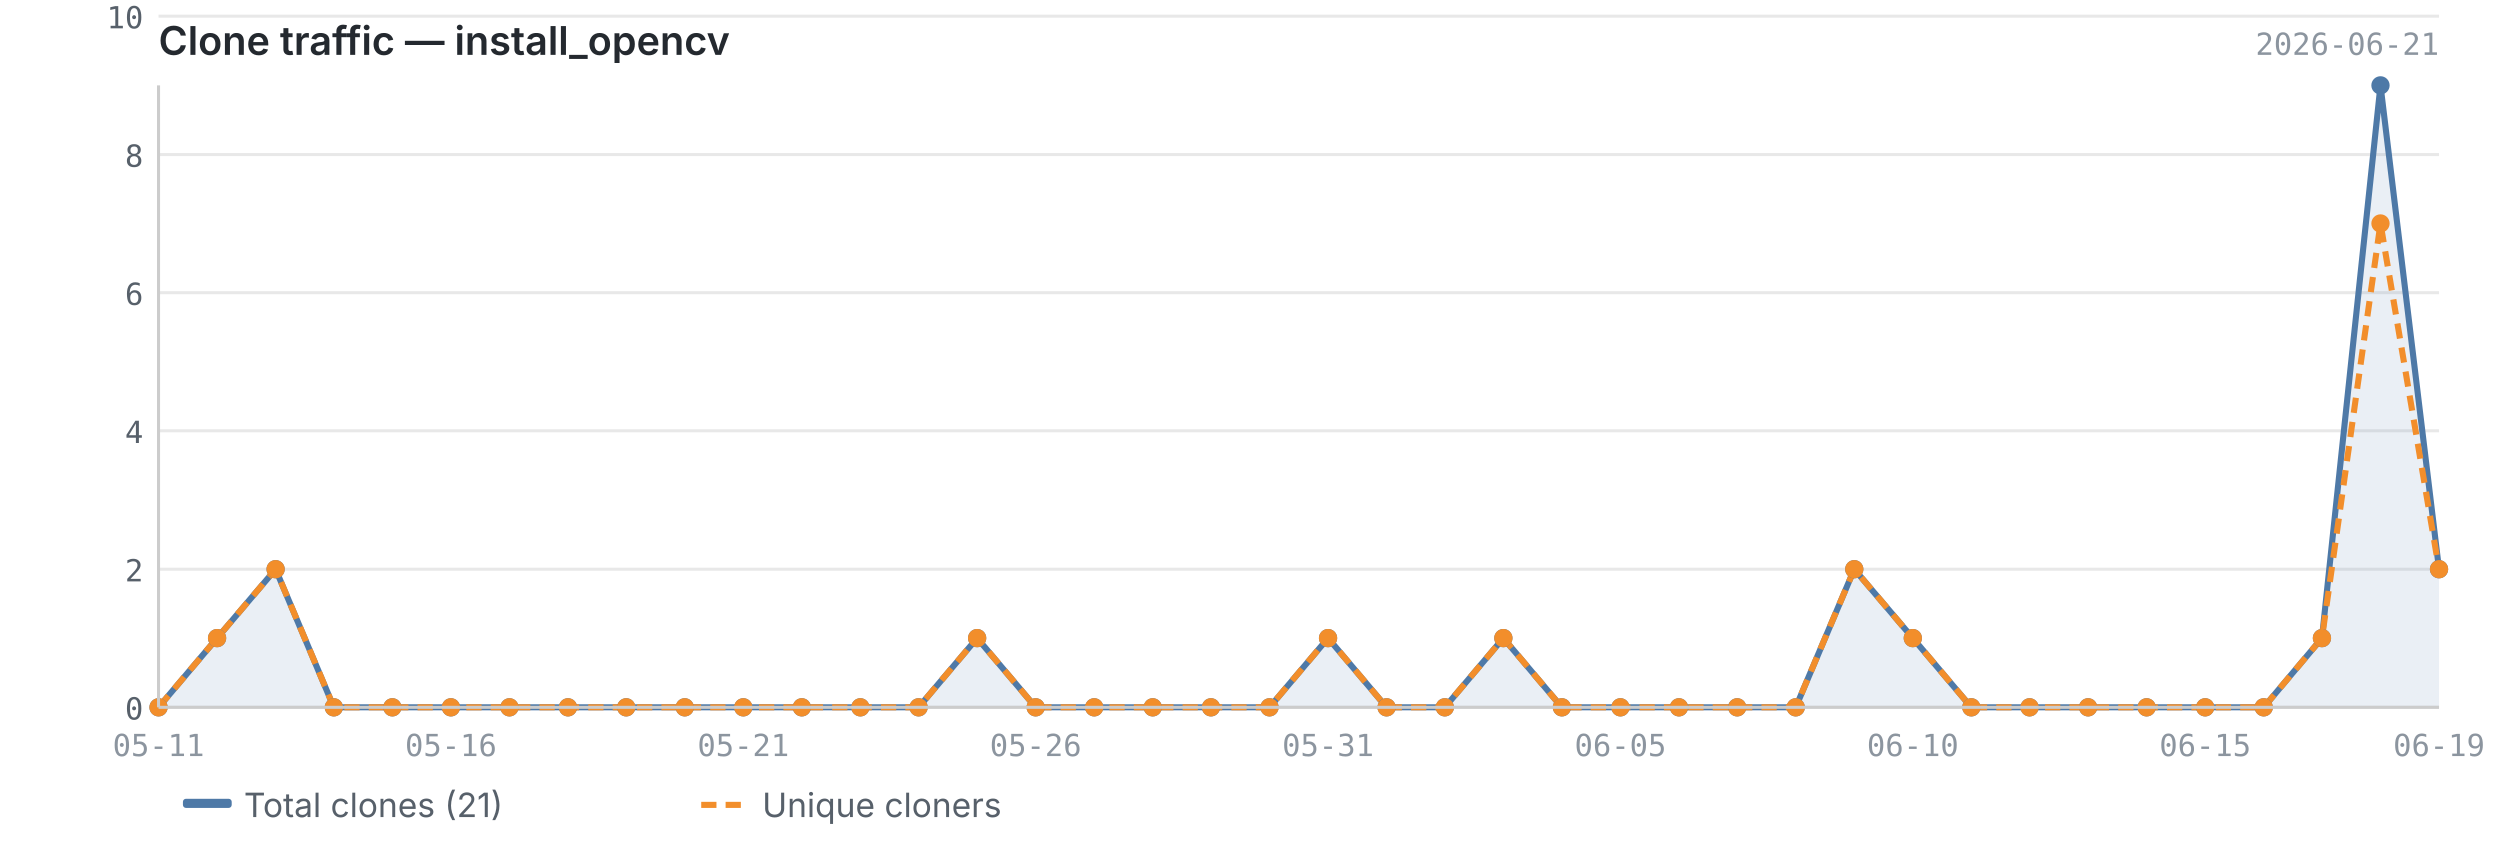
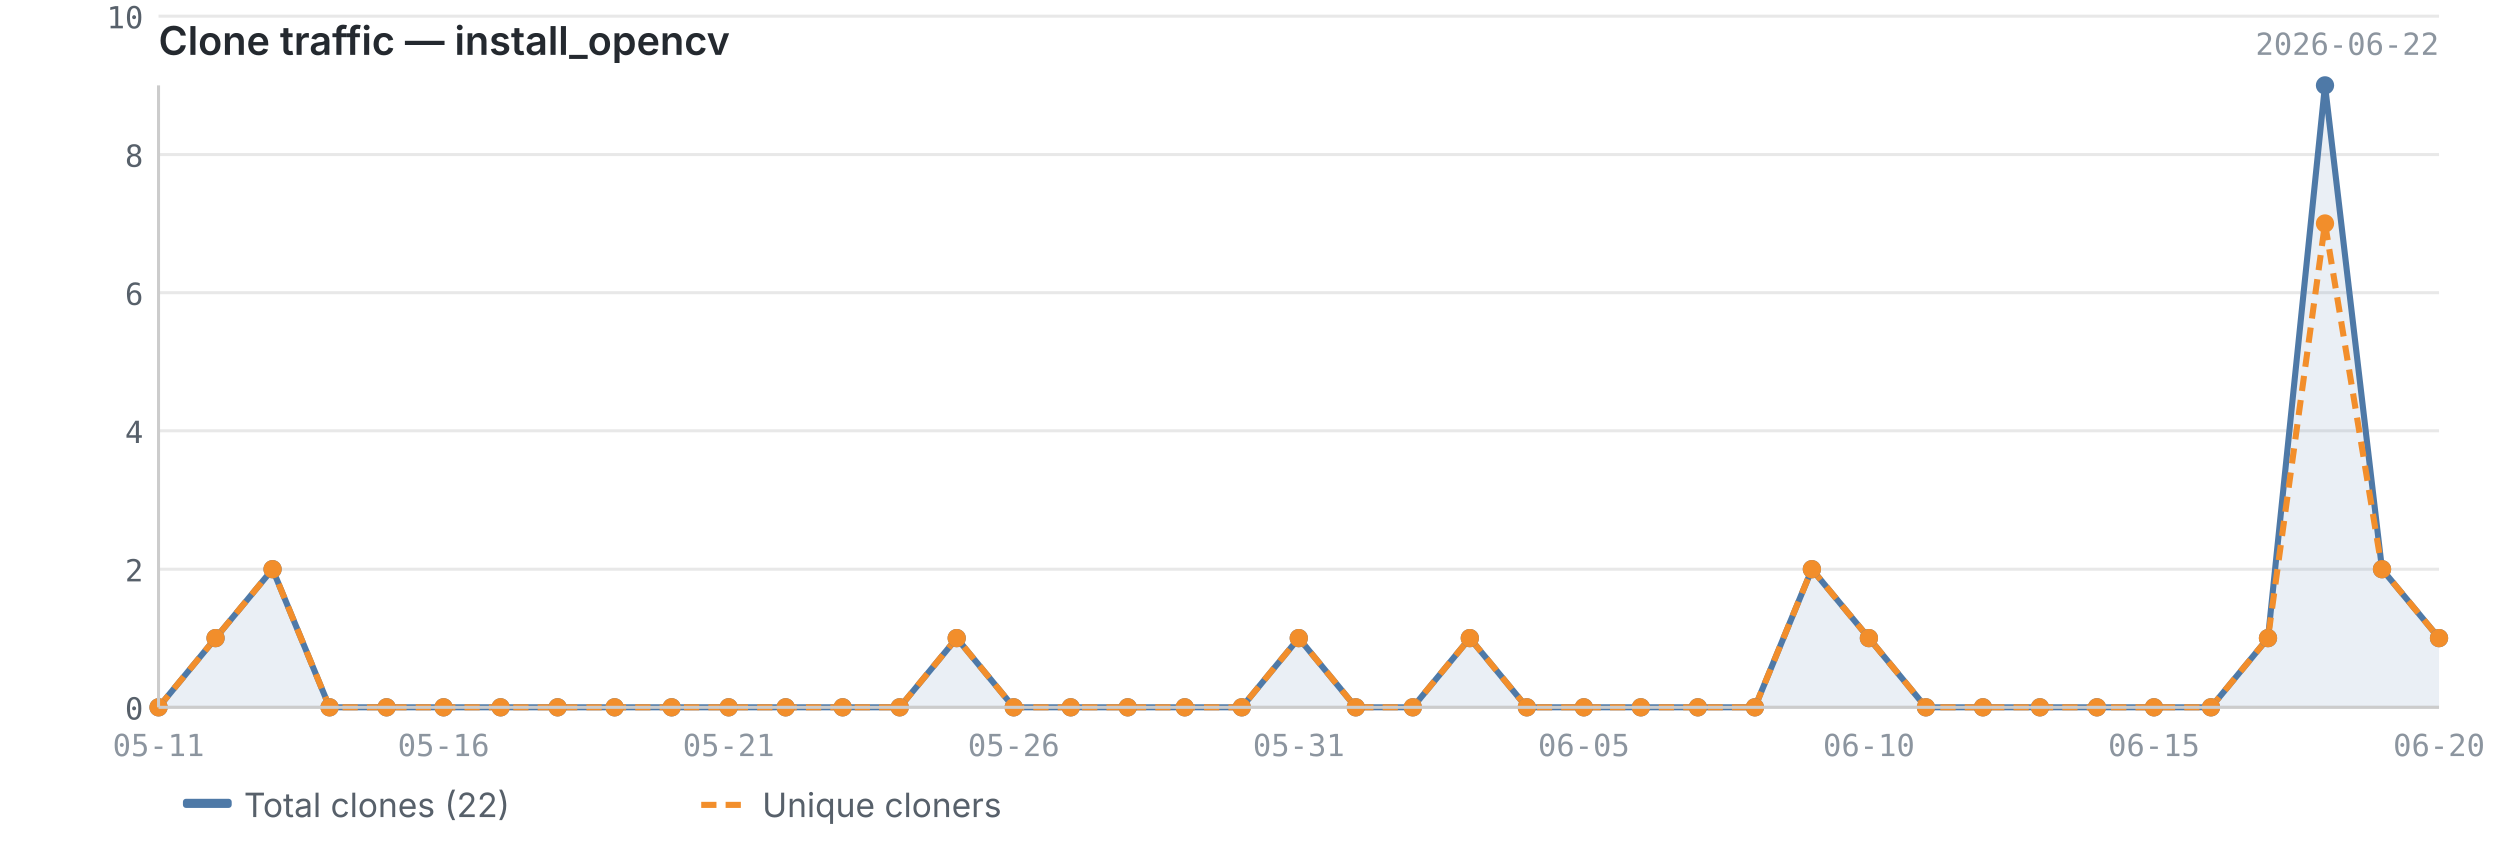
<svg xmlns="http://www.w3.org/2000/svg" viewBox="0 0 820 280" width="820" height="280">
  <text x="52" y="18" font-size="13" font-weight="600" fill="#24292f" font-family="-apple-system, BlinkMacSystemFont, 'Segoe UI', sans-serif">Clone traffic — install_opencv</text>
-   <text x="800" y="18" font-size="10" fill="#8c959f" font-family="ui-monospace, SFMono-Regular, 'SF Mono', Menlo, monospace" text-anchor="end">2026-06-21</text>
+   <text x="800" y="18" font-size="10" fill="#8c959f" font-family="ui-monospace, SFMono-Regular, 'SF Mono', Menlo, monospace" text-anchor="end">2026-06-22</text>
  <line x1="52" y1="232.0" x2="800" y2="232.0" stroke="#e8e8e8" stroke-width="1" />
  <line x1="52" y1="186.7" x2="800" y2="186.7" stroke="#e8e8e8" stroke-width="1" />
  <line x1="52" y1="141.3" x2="800" y2="141.3" stroke="#e8e8e8" stroke-width="1" />
  <line x1="52" y1="96.0" x2="800" y2="96.0" stroke="#e8e8e8" stroke-width="1" />
  <line x1="52" y1="50.7" x2="800" y2="50.7" stroke="#e8e8e8" stroke-width="1" />
  <line x1="52" y1="5.3" x2="800" y2="5.3" stroke="#e8e8e8" stroke-width="1" />
-   <path d="M52.0,232.0 L52.0,232.0 L71.2,209.3 L90.4,186.7 L109.5,232.0 L128.7,232.0 L147.9,232.0 L167.1,232.0 L186.3,232.0 L205.4,232.0 L224.6,232.0 L243.8,232.0 L263.0,232.0 L282.2,232.0 L301.3,232.0 L320.5,209.3 L339.7,232.0 L358.9,232.0 L378.1,232.0 L397.2,232.0 L416.4,232.0 L435.6,209.3 L454.8,232.0 L473.9,232.0 L493.1,209.3 L512.3,232.0 L531.5,232.0 L550.7,232.0 L569.8,232.0 L589.0,232.0 L608.2,186.7 L627.4,209.3 L646.6,232.0 L665.7,232.0 L684.9,232.0 L704.1,232.0 L723.3,232.0 L742.5,232.0 L761.6,209.3 L780.8,28.0 L800.0,186.7 L800.0,232.0 L52.0,232.0Z" fill="#4e79a7" opacity="0.12" />
-   <polyline points="52.0,232.0 71.2,209.3 90.4,186.7 109.5,232.0 128.7,232.0 147.9,232.0 167.1,232.0 186.3,232.0 205.4,232.0 224.6,232.0 243.8,232.0 263.0,232.0 282.2,232.0 301.3,232.0 320.5,209.3 339.7,232.0 358.9,232.0 378.1,232.0 397.2,232.0 416.4,232.0 435.6,209.3 454.8,232.0 473.9,232.0 493.1,209.3 512.3,232.0 531.5,232.0 550.7,232.0 569.8,232.0 589.0,232.0 608.2,186.7 627.4,209.3 646.6,232.0 665.7,232.0 684.9,232.0 704.1,232.0 723.3,232.0 742.5,232.0 761.6,209.3 780.8,28.0 800.0,186.7" fill="none" stroke="#4e79a7" stroke-width="2" stroke-linejoin="round" />
-   <polyline points="52.0,232.0 71.2,209.3 90.4,186.7 109.5,232.0 128.7,232.0 147.9,232.0 167.1,232.0 186.3,232.0 205.4,232.0 224.6,232.0 243.8,232.0 263.0,232.0 282.2,232.0 301.3,232.0 320.5,209.3 339.7,232.0 358.9,232.0 378.1,232.0 397.2,232.0 416.4,232.0 435.6,209.3 454.8,232.0 473.9,232.0 493.1,209.3 512.3,232.0 531.5,232.0 550.7,232.0 569.8,232.0 589.0,232.0 608.2,186.7 627.4,209.3 646.6,232.0 665.7,232.0 684.9,232.0 704.1,232.0 723.3,232.0 742.5,232.0 761.6,209.3 780.8,73.3 800.0,186.7" fill="none" stroke="#f28e2b" stroke-width="2" stroke-linejoin="round" stroke-dasharray="5,3" />
+   <path d="M52.0,232.0 L52.0,232.0 L70.7,209.3 L89.4,186.7 L108.1,232.0 L126.8,232.0 L145.5,232.0 L164.2,232.0 L182.9,232.0 L201.6,232.0 L220.3,232.0 L239.0,232.0 L257.7,232.0 L276.4,232.0 L295.1,232.0 L313.8,209.3 L332.5,232.0 L351.2,232.0 L369.9,232.0 L388.6,232.0 L407.3,232.0 L426.0,209.3 L444.7,232.0 L463.4,232.0 L482.1,209.3 L500.8,232.0 L519.5,232.0 L538.2,232.0 L556.9,232.0 L575.6,232.0 L594.3,186.7 L613.0,209.3 L631.7,232.0 L650.4,232.0 L669.1,232.0 L687.8,232.0 L706.5,232.0 L725.2,232.0 L743.9,209.3 L762.6,28.0 L781.3,186.7 L800.0,209.3 L800.0,232.0 L52.0,232.0Z" fill="#4e79a7" opacity="0.12" />
+   <polyline points="52.0,232.0 70.7,209.3 89.4,186.7 108.1,232.0 126.8,232.0 145.5,232.0 164.2,232.0 182.9,232.0 201.6,232.0 220.3,232.0 239.0,232.0 257.7,232.0 276.4,232.0 295.1,232.0 313.8,209.3 332.5,232.0 351.2,232.0 369.9,232.0 388.6,232.0 407.3,232.0 426.0,209.3 444.7,232.0 463.4,232.0 482.1,209.3 500.8,232.0 519.5,232.0 538.2,232.0 556.9,232.0 575.6,232.0 594.3,186.7 613.0,209.3 631.7,232.0 650.4,232.0 669.1,232.0 687.8,232.0 706.5,232.0 725.2,232.0 743.9,209.3 762.6,28.0 781.3,186.7 800.0,209.3" fill="none" stroke="#4e79a7" stroke-width="2" stroke-linejoin="round" />
+   <polyline points="52.0,232.0 70.7,209.3 89.4,186.7 108.1,232.0 126.8,232.0 145.5,232.0 164.2,232.0 182.9,232.0 201.6,232.0 220.3,232.0 239.0,232.0 257.7,232.0 276.4,232.0 295.1,232.0 313.8,209.3 332.5,232.0 351.2,232.0 369.9,232.0 388.6,232.0 407.3,232.0 426.0,209.3 444.7,232.0 463.4,232.0 482.1,209.3 500.8,232.0 519.5,232.0 538.2,232.0 556.9,232.0 575.6,232.0 594.3,186.7 613.0,209.3 631.7,232.0 650.4,232.0 669.1,232.0 687.8,232.0 706.5,232.0 725.2,232.0 743.9,209.3 762.6,73.3 781.3,186.7 800.0,209.3" fill="none" stroke="#f28e2b" stroke-width="2" stroke-linejoin="round" stroke-dasharray="5,3" />
  <circle cx="52.0" cy="232.0" r="3" fill="#4e79a7" />
-   <circle cx="71.2" cy="209.3" r="3" fill="#4e79a7" />
-   <circle cx="90.4" cy="186.7" r="3" fill="#4e79a7" />
-   <circle cx="109.5" cy="232.0" r="3" fill="#4e79a7" />
-   <circle cx="128.7" cy="232.0" r="3" fill="#4e79a7" />
-   <circle cx="147.9" cy="232.0" r="3" fill="#4e79a7" />
-   <circle cx="167.1" cy="232.0" r="3" fill="#4e79a7" />
-   <circle cx="186.3" cy="232.0" r="3" fill="#4e79a7" />
-   <circle cx="205.4" cy="232.0" r="3" fill="#4e79a7" />
-   <circle cx="224.6" cy="232.0" r="3" fill="#4e79a7" />
-   <circle cx="243.8" cy="232.0" r="3" fill="#4e79a7" />
-   <circle cx="263.0" cy="232.0" r="3" fill="#4e79a7" />
-   <circle cx="282.2" cy="232.0" r="3" fill="#4e79a7" />
-   <circle cx="301.3" cy="232.0" r="3" fill="#4e79a7" />
-   <circle cx="320.5" cy="209.3" r="3" fill="#4e79a7" />
-   <circle cx="339.7" cy="232.0" r="3" fill="#4e79a7" />
-   <circle cx="358.9" cy="232.0" r="3" fill="#4e79a7" />
-   <circle cx="378.1" cy="232.0" r="3" fill="#4e79a7" />
-   <circle cx="397.2" cy="232.0" r="3" fill="#4e79a7" />
-   <circle cx="416.4" cy="232.0" r="3" fill="#4e79a7" />
-   <circle cx="435.6" cy="209.3" r="3" fill="#4e79a7" />
-   <circle cx="454.8" cy="232.0" r="3" fill="#4e79a7" />
-   <circle cx="473.9" cy="232.0" r="3" fill="#4e79a7" />
-   <circle cx="493.1" cy="209.3" r="3" fill="#4e79a7" />
-   <circle cx="512.3" cy="232.0" r="3" fill="#4e79a7" />
-   <circle cx="531.5" cy="232.0" r="3" fill="#4e79a7" />
-   <circle cx="550.7" cy="232.0" r="3" fill="#4e79a7" />
-   <circle cx="569.8" cy="232.0" r="3" fill="#4e79a7" />
-   <circle cx="589.0" cy="232.0" r="3" fill="#4e79a7" />
-   <circle cx="608.2" cy="186.7" r="3" fill="#4e79a7" />
-   <circle cx="627.4" cy="209.3" r="3" fill="#4e79a7" />
-   <circle cx="646.6" cy="232.0" r="3" fill="#4e79a7" />
-   <circle cx="665.7" cy="232.0" r="3" fill="#4e79a7" />
-   <circle cx="684.9" cy="232.0" r="3" fill="#4e79a7" />
-   <circle cx="704.1" cy="232.0" r="3" fill="#4e79a7" />
-   <circle cx="723.3" cy="232.0" r="3" fill="#4e79a7" />
-   <circle cx="742.5" cy="232.0" r="3" fill="#4e79a7" />
-   <circle cx="761.6" cy="209.3" r="3" fill="#4e79a7" />
-   <circle cx="780.8" cy="28.0" r="3" fill="#4e79a7" />
-   <circle cx="800.0" cy="186.7" r="3" fill="#4e79a7" />
+   <circle cx="70.7" cy="209.3" r="3" fill="#4e79a7" />
+   <circle cx="89.4" cy="186.7" r="3" fill="#4e79a7" />
+   <circle cx="108.1" cy="232.0" r="3" fill="#4e79a7" />
+   <circle cx="126.8" cy="232.0" r="3" fill="#4e79a7" />
+   <circle cx="145.5" cy="232.0" r="3" fill="#4e79a7" />
+   <circle cx="164.2" cy="232.0" r="3" fill="#4e79a7" />
+   <circle cx="182.9" cy="232.0" r="3" fill="#4e79a7" />
+   <circle cx="201.6" cy="232.0" r="3" fill="#4e79a7" />
+   <circle cx="220.3" cy="232.0" r="3" fill="#4e79a7" />
+   <circle cx="239.0" cy="232.0" r="3" fill="#4e79a7" />
+   <circle cx="257.7" cy="232.0" r="3" fill="#4e79a7" />
+   <circle cx="276.4" cy="232.0" r="3" fill="#4e79a7" />
+   <circle cx="295.1" cy="232.0" r="3" fill="#4e79a7" />
+   <circle cx="313.8" cy="209.3" r="3" fill="#4e79a7" />
+   <circle cx="332.5" cy="232.0" r="3" fill="#4e79a7" />
+   <circle cx="351.2" cy="232.0" r="3" fill="#4e79a7" />
+   <circle cx="369.9" cy="232.0" r="3" fill="#4e79a7" />
+   <circle cx="388.6" cy="232.0" r="3" fill="#4e79a7" />
+   <circle cx="407.3" cy="232.0" r="3" fill="#4e79a7" />
+   <circle cx="426.0" cy="209.3" r="3" fill="#4e79a7" />
+   <circle cx="444.7" cy="232.0" r="3" fill="#4e79a7" />
+   <circle cx="463.4" cy="232.0" r="3" fill="#4e79a7" />
+   <circle cx="482.1" cy="209.3" r="3" fill="#4e79a7" />
+   <circle cx="500.8" cy="232.0" r="3" fill="#4e79a7" />
+   <circle cx="519.5" cy="232.0" r="3" fill="#4e79a7" />
+   <circle cx="538.2" cy="232.0" r="3" fill="#4e79a7" />
+   <circle cx="556.9" cy="232.0" r="3" fill="#4e79a7" />
+   <circle cx="575.6" cy="232.0" r="3" fill="#4e79a7" />
+   <circle cx="594.3" cy="186.7" r="3" fill="#4e79a7" />
+   <circle cx="613.0" cy="209.3" r="3" fill="#4e79a7" />
+   <circle cx="631.7" cy="232.0" r="3" fill="#4e79a7" />
+   <circle cx="650.4" cy="232.0" r="3" fill="#4e79a7" />
+   <circle cx="669.1" cy="232.0" r="3" fill="#4e79a7" />
+   <circle cx="687.8" cy="232.0" r="3" fill="#4e79a7" />
+   <circle cx="706.5" cy="232.0" r="3" fill="#4e79a7" />
+   <circle cx="725.2" cy="232.0" r="3" fill="#4e79a7" />
+   <circle cx="743.9" cy="209.3" r="3" fill="#4e79a7" />
+   <circle cx="762.6" cy="28.0" r="3" fill="#4e79a7" />
+   <circle cx="781.3" cy="186.7" r="3" fill="#4e79a7" />
+   <circle cx="800.0" cy="209.3" r="3" fill="#4e79a7" />
  <circle cx="52.0" cy="232.0" r="3" fill="#f28e2b" />
-   <circle cx="71.2" cy="209.3" r="3" fill="#f28e2b" />
-   <circle cx="90.4" cy="186.7" r="3" fill="#f28e2b" />
-   <circle cx="109.5" cy="232.0" r="3" fill="#f28e2b" />
-   <circle cx="128.7" cy="232.0" r="3" fill="#f28e2b" />
-   <circle cx="147.9" cy="232.0" r="3" fill="#f28e2b" />
-   <circle cx="167.1" cy="232.0" r="3" fill="#f28e2b" />
-   <circle cx="186.3" cy="232.0" r="3" fill="#f28e2b" />
-   <circle cx="205.4" cy="232.0" r="3" fill="#f28e2b" />
-   <circle cx="224.6" cy="232.0" r="3" fill="#f28e2b" />
-   <circle cx="243.8" cy="232.0" r="3" fill="#f28e2b" />
-   <circle cx="263.0" cy="232.0" r="3" fill="#f28e2b" />
-   <circle cx="282.2" cy="232.0" r="3" fill="#f28e2b" />
-   <circle cx="301.3" cy="232.0" r="3" fill="#f28e2b" />
-   <circle cx="320.5" cy="209.3" r="3" fill="#f28e2b" />
-   <circle cx="339.7" cy="232.0" r="3" fill="#f28e2b" />
-   <circle cx="358.9" cy="232.0" r="3" fill="#f28e2b" />
-   <circle cx="378.1" cy="232.0" r="3" fill="#f28e2b" />
-   <circle cx="397.2" cy="232.0" r="3" fill="#f28e2b" />
-   <circle cx="416.4" cy="232.0" r="3" fill="#f28e2b" />
-   <circle cx="435.6" cy="209.3" r="3" fill="#f28e2b" />
-   <circle cx="454.8" cy="232.0" r="3" fill="#f28e2b" />
-   <circle cx="473.9" cy="232.0" r="3" fill="#f28e2b" />
-   <circle cx="493.1" cy="209.3" r="3" fill="#f28e2b" />
-   <circle cx="512.3" cy="232.0" r="3" fill="#f28e2b" />
-   <circle cx="531.5" cy="232.0" r="3" fill="#f28e2b" />
-   <circle cx="550.7" cy="232.0" r="3" fill="#f28e2b" />
-   <circle cx="569.8" cy="232.0" r="3" fill="#f28e2b" />
-   <circle cx="589.0" cy="232.0" r="3" fill="#f28e2b" />
-   <circle cx="608.2" cy="186.7" r="3" fill="#f28e2b" />
-   <circle cx="627.4" cy="209.3" r="3" fill="#f28e2b" />
-   <circle cx="646.6" cy="232.0" r="3" fill="#f28e2b" />
-   <circle cx="665.7" cy="232.0" r="3" fill="#f28e2b" />
-   <circle cx="684.9" cy="232.0" r="3" fill="#f28e2b" />
-   <circle cx="704.1" cy="232.0" r="3" fill="#f28e2b" />
-   <circle cx="723.3" cy="232.0" r="3" fill="#f28e2b" />
-   <circle cx="742.5" cy="232.0" r="3" fill="#f28e2b" />
-   <circle cx="761.6" cy="209.3" r="3" fill="#f28e2b" />
-   <circle cx="780.8" cy="73.3" r="3" fill="#f28e2b" />
-   <circle cx="800.0" cy="186.7" r="3" fill="#f28e2b" />
+   <circle cx="70.7" cy="209.3" r="3" fill="#f28e2b" />
+   <circle cx="89.4" cy="186.7" r="3" fill="#f28e2b" />
+   <circle cx="108.1" cy="232.0" r="3" fill="#f28e2b" />
+   <circle cx="126.8" cy="232.0" r="3" fill="#f28e2b" />
+   <circle cx="145.5" cy="232.0" r="3" fill="#f28e2b" />
+   <circle cx="164.2" cy="232.0" r="3" fill="#f28e2b" />
+   <circle cx="182.9" cy="232.0" r="3" fill="#f28e2b" />
+   <circle cx="201.6" cy="232.0" r="3" fill="#f28e2b" />
+   <circle cx="220.3" cy="232.0" r="3" fill="#f28e2b" />
+   <circle cx="239.0" cy="232.0" r="3" fill="#f28e2b" />
+   <circle cx="257.7" cy="232.0" r="3" fill="#f28e2b" />
+   <circle cx="276.4" cy="232.0" r="3" fill="#f28e2b" />
+   <circle cx="295.1" cy="232.0" r="3" fill="#f28e2b" />
+   <circle cx="313.8" cy="209.3" r="3" fill="#f28e2b" />
+   <circle cx="332.5" cy="232.0" r="3" fill="#f28e2b" />
+   <circle cx="351.2" cy="232.0" r="3" fill="#f28e2b" />
+   <circle cx="369.9" cy="232.0" r="3" fill="#f28e2b" />
+   <circle cx="388.6" cy="232.0" r="3" fill="#f28e2b" />
+   <circle cx="407.3" cy="232.0" r="3" fill="#f28e2b" />
+   <circle cx="426.0" cy="209.3" r="3" fill="#f28e2b" />
+   <circle cx="444.7" cy="232.0" r="3" fill="#f28e2b" />
+   <circle cx="463.4" cy="232.0" r="3" fill="#f28e2b" />
+   <circle cx="482.1" cy="209.3" r="3" fill="#f28e2b" />
+   <circle cx="500.8" cy="232.0" r="3" fill="#f28e2b" />
+   <circle cx="519.5" cy="232.0" r="3" fill="#f28e2b" />
+   <circle cx="538.2" cy="232.0" r="3" fill="#f28e2b" />
+   <circle cx="556.9" cy="232.0" r="3" fill="#f28e2b" />
+   <circle cx="575.6" cy="232.0" r="3" fill="#f28e2b" />
+   <circle cx="594.3" cy="186.7" r="3" fill="#f28e2b" />
+   <circle cx="613.0" cy="209.3" r="3" fill="#f28e2b" />
+   <circle cx="631.7" cy="232.0" r="3" fill="#f28e2b" />
+   <circle cx="650.4" cy="232.0" r="3" fill="#f28e2b" />
+   <circle cx="669.1" cy="232.0" r="3" fill="#f28e2b" />
+   <circle cx="687.8" cy="232.0" r="3" fill="#f28e2b" />
+   <circle cx="706.5" cy="232.0" r="3" fill="#f28e2b" />
+   <circle cx="725.2" cy="232.0" r="3" fill="#f28e2b" />
+   <circle cx="743.9" cy="209.3" r="3" fill="#f28e2b" />
+   <circle cx="762.6" cy="73.3" r="3" fill="#f28e2b" />
+   <circle cx="781.3" cy="186.7" r="3" fill="#f28e2b" />
+   <circle cx="800.0" cy="209.3" r="3" fill="#f28e2b" />
  <line x1="52" y1="28" x2="52" y2="232" stroke="#cccccc" stroke-width="1" />
  <line x1="52" y1="232" x2="800" y2="232" stroke="#cccccc" stroke-width="1" />
  <text x="47" y="236.0" text-anchor="end" font-size="10" fill="#57606a" font-family="ui-monospace, SFMono-Regular, 'SF Mono', Menlo, monospace">0</text>
  <text x="47" y="190.7" text-anchor="end" font-size="10" fill="#57606a" font-family="ui-monospace, SFMono-Regular, 'SF Mono', Menlo, monospace">2</text>
  <text x="47" y="145.3" text-anchor="end" font-size="10" fill="#57606a" font-family="ui-monospace, SFMono-Regular, 'SF Mono', Menlo, monospace">4</text>
  <text x="47" y="100.0" text-anchor="end" font-size="10" fill="#57606a" font-family="ui-monospace, SFMono-Regular, 'SF Mono', Menlo, monospace">6</text>
  <text x="47" y="54.7" text-anchor="end" font-size="10" fill="#57606a" font-family="ui-monospace, SFMono-Regular, 'SF Mono', Menlo, monospace">8</text>
  <text x="47" y="9.3" text-anchor="end" font-size="10" fill="#57606a" font-family="ui-monospace, SFMono-Regular, 'SF Mono', Menlo, monospace">10</text>
  <text x="52.0" y="248" text-anchor="middle" font-size="10" fill="#8c959f" font-family="ui-monospace, SFMono-Regular, 'SF Mono', Menlo, monospace">05-11</text>
-   <text x="723.3" y="248" text-anchor="middle" font-size="10" fill="#8c959f" font-family="ui-monospace, SFMono-Regular, 'SF Mono', Menlo, monospace">06-15</text>
-   <text x="147.9" y="248" text-anchor="middle" font-size="10" fill="#8c959f" font-family="ui-monospace, SFMono-Regular, 'SF Mono', Menlo, monospace">05-16</text>
-   <text x="800.0" y="248" text-anchor="middle" font-size="10" fill="#8c959f" font-family="ui-monospace, SFMono-Regular, 'SF Mono', Menlo, monospace">06-19</text>
-   <text x="243.8" y="248" text-anchor="middle" font-size="10" fill="#8c959f" font-family="ui-monospace, SFMono-Regular, 'SF Mono', Menlo, monospace">05-21</text>
-   <text x="339.7" y="248" text-anchor="middle" font-size="10" fill="#8c959f" font-family="ui-monospace, SFMono-Regular, 'SF Mono', Menlo, monospace">05-26</text>
-   <text x="435.6" y="248" text-anchor="middle" font-size="10" fill="#8c959f" font-family="ui-monospace, SFMono-Regular, 'SF Mono', Menlo, monospace">05-31</text>
-   <text x="531.5" y="248" text-anchor="middle" font-size="10" fill="#8c959f" font-family="ui-monospace, SFMono-Regular, 'SF Mono', Menlo, monospace">06-05</text>
-   <text x="627.4" y="248" text-anchor="middle" font-size="10" fill="#8c959f" font-family="ui-monospace, SFMono-Regular, 'SF Mono', Menlo, monospace">06-10</text>
+   <text x="706.5" y="248" text-anchor="middle" font-size="10" fill="#8c959f" font-family="ui-monospace, SFMono-Regular, 'SF Mono', Menlo, monospace">06-15</text>
+   <text x="145.5" y="248" text-anchor="middle" font-size="10" fill="#8c959f" font-family="ui-monospace, SFMono-Regular, 'SF Mono', Menlo, monospace">05-16</text>
+   <text x="800.0" y="248" text-anchor="middle" font-size="10" fill="#8c959f" font-family="ui-monospace, SFMono-Regular, 'SF Mono', Menlo, monospace">06-20</text>
+   <text x="239.0" y="248" text-anchor="middle" font-size="10" fill="#8c959f" font-family="ui-monospace, SFMono-Regular, 'SF Mono', Menlo, monospace">05-21</text>
+   <text x="332.5" y="248" text-anchor="middle" font-size="10" fill="#8c959f" font-family="ui-monospace, SFMono-Regular, 'SF Mono', Menlo, monospace">05-26</text>
+   <text x="426.0" y="248" text-anchor="middle" font-size="10" fill="#8c959f" font-family="ui-monospace, SFMono-Regular, 'SF Mono', Menlo, monospace">05-31</text>
+   <text x="519.5" y="248" text-anchor="middle" font-size="10" fill="#8c959f" font-family="ui-monospace, SFMono-Regular, 'SF Mono', Menlo, monospace">06-05</text>
+   <text x="613.0" y="248" text-anchor="middle" font-size="10" fill="#8c959f" font-family="ui-monospace, SFMono-Regular, 'SF Mono', Menlo, monospace">06-10</text>
  <rect x="60" y="262" width="16" height="3" fill="#4e79a7" rx="1" />
-   <text x="80" y="268" font-size="11" fill="#57606a" font-family="-apple-system, BlinkMacSystemFont, 'Segoe UI', sans-serif">Total clones (21)</text>
+   <text x="80" y="268" font-size="11" fill="#57606a" font-family="-apple-system, BlinkMacSystemFont, 'Segoe UI', sans-serif">Total clones (22)</text>
  <line x1="230" y1="264" x2="246" y2="264" stroke="#f28e2b" stroke-width="2" stroke-dasharray="5,3" />
  <text x="250" y="268" font-size="11" fill="#57606a" font-family="-apple-system, BlinkMacSystemFont, 'Segoe UI', sans-serif">Unique cloners</text>
</svg>
